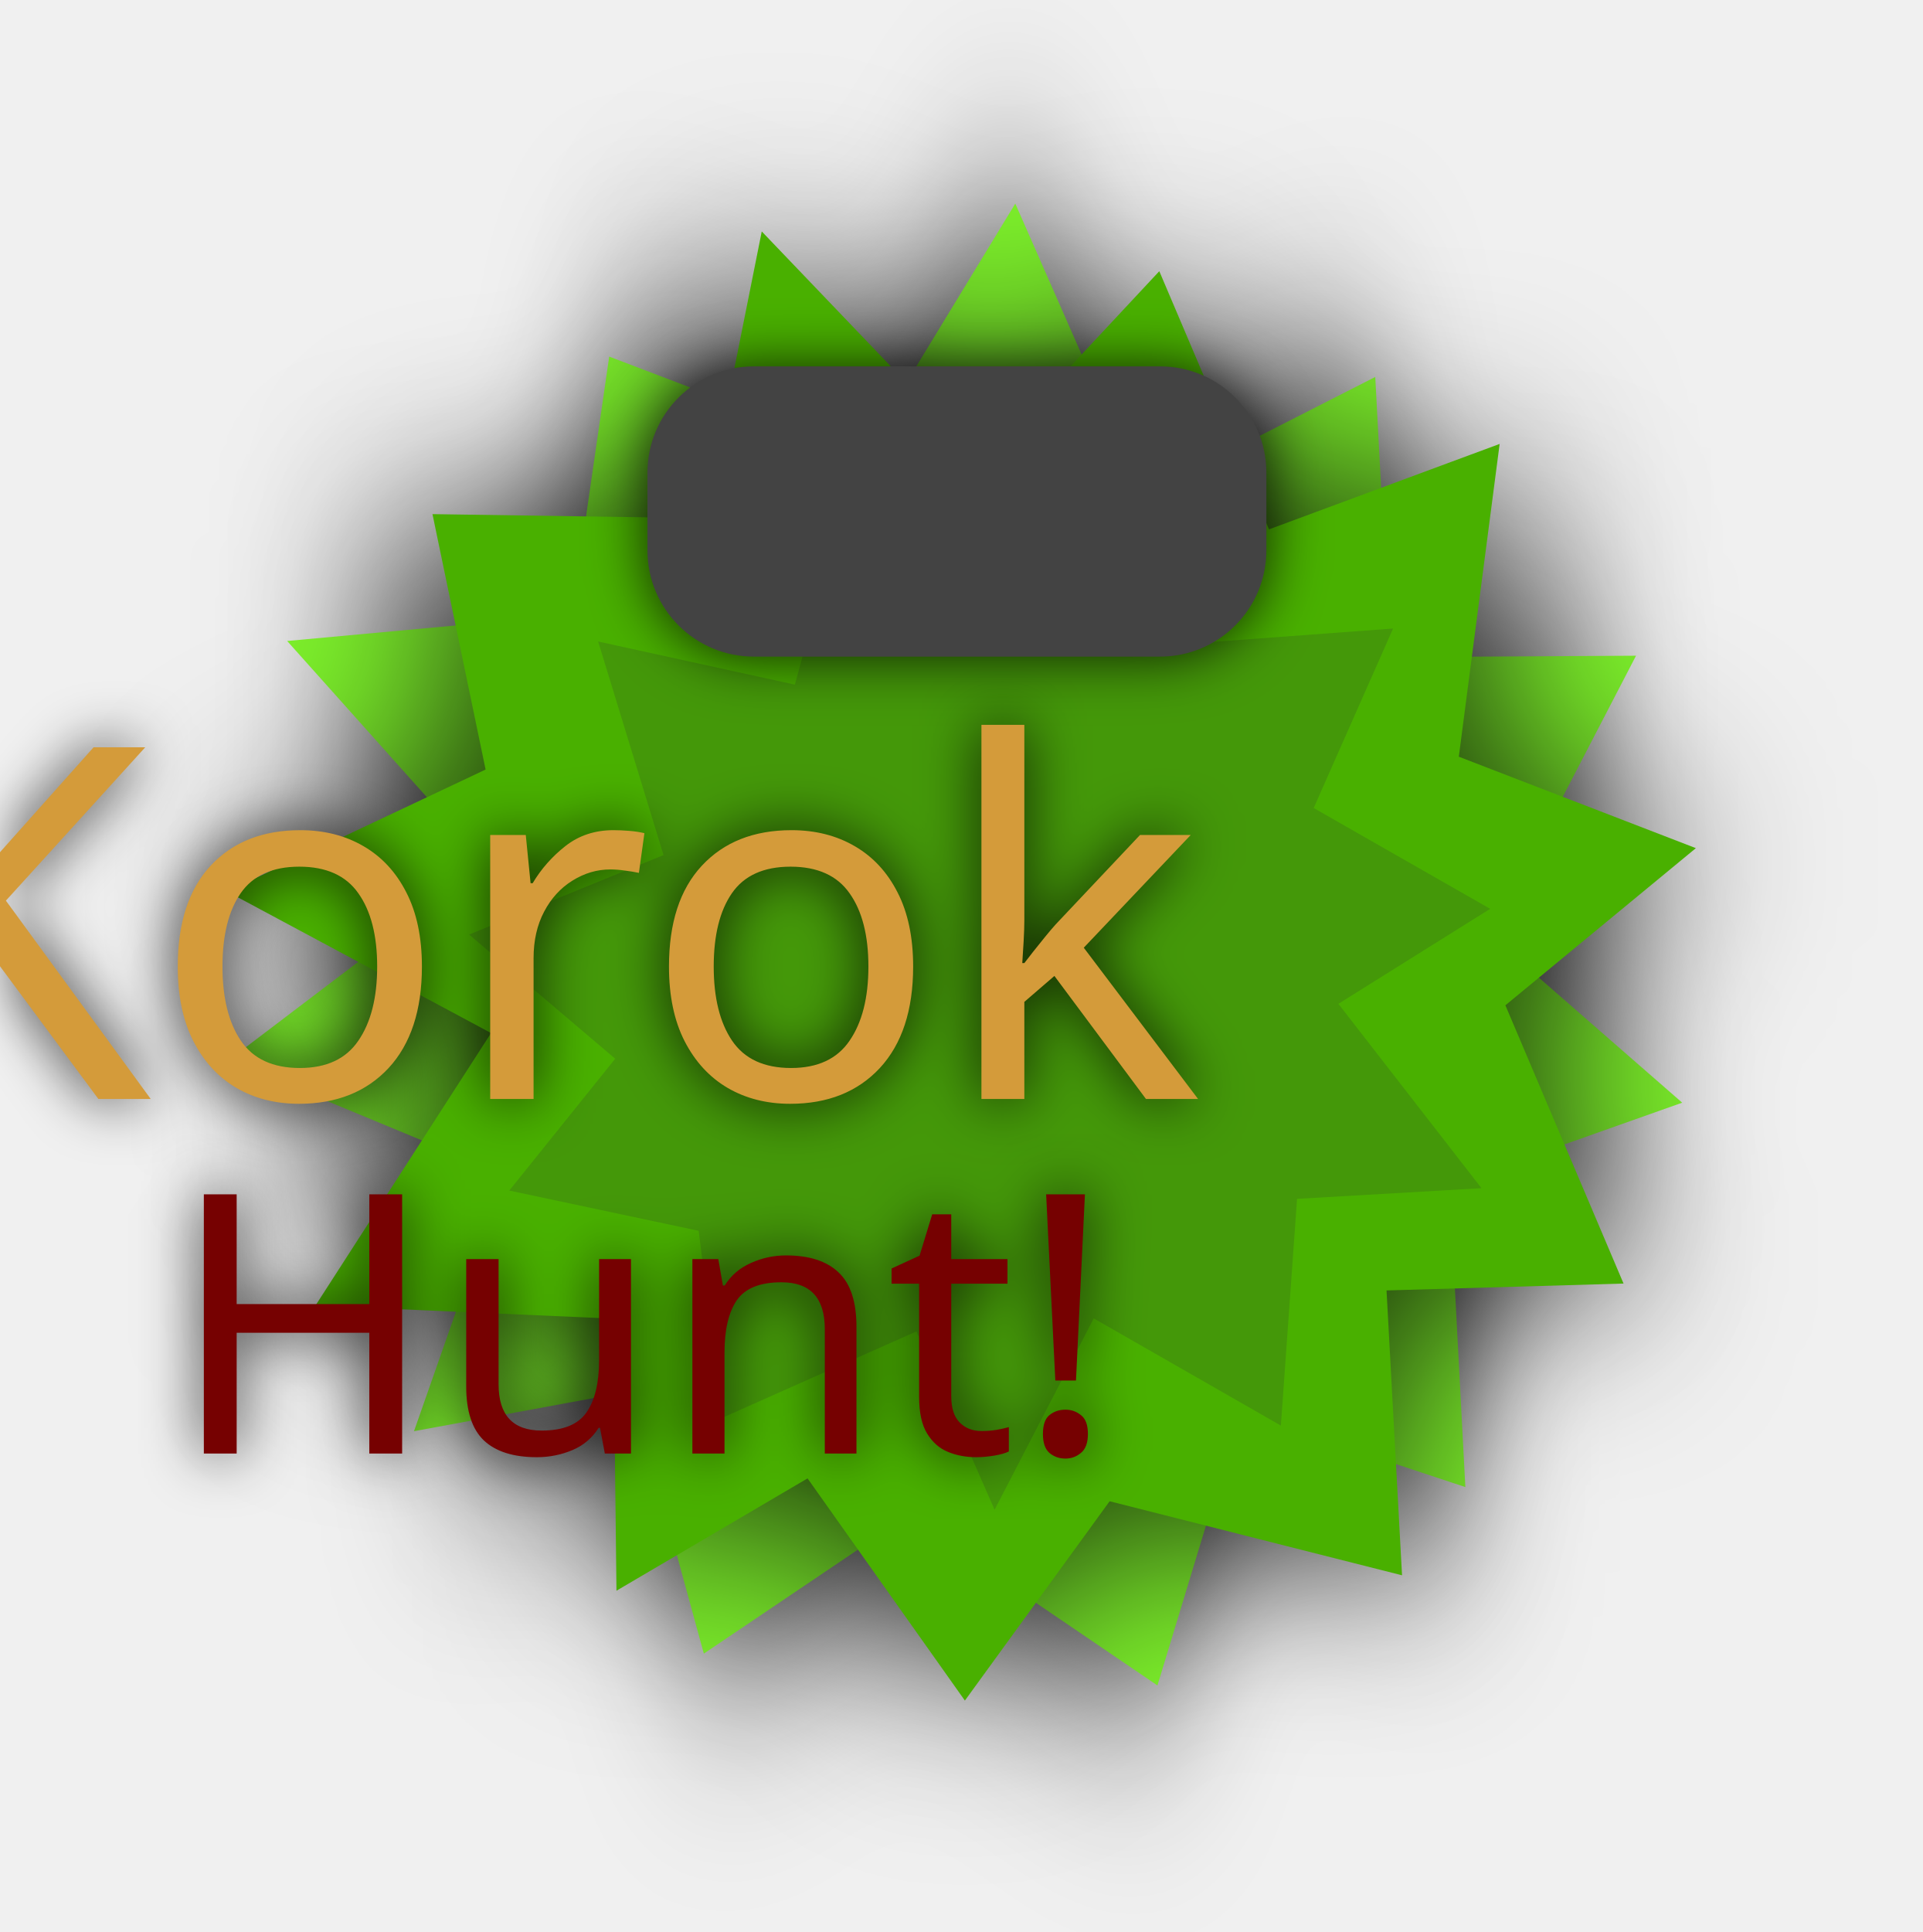
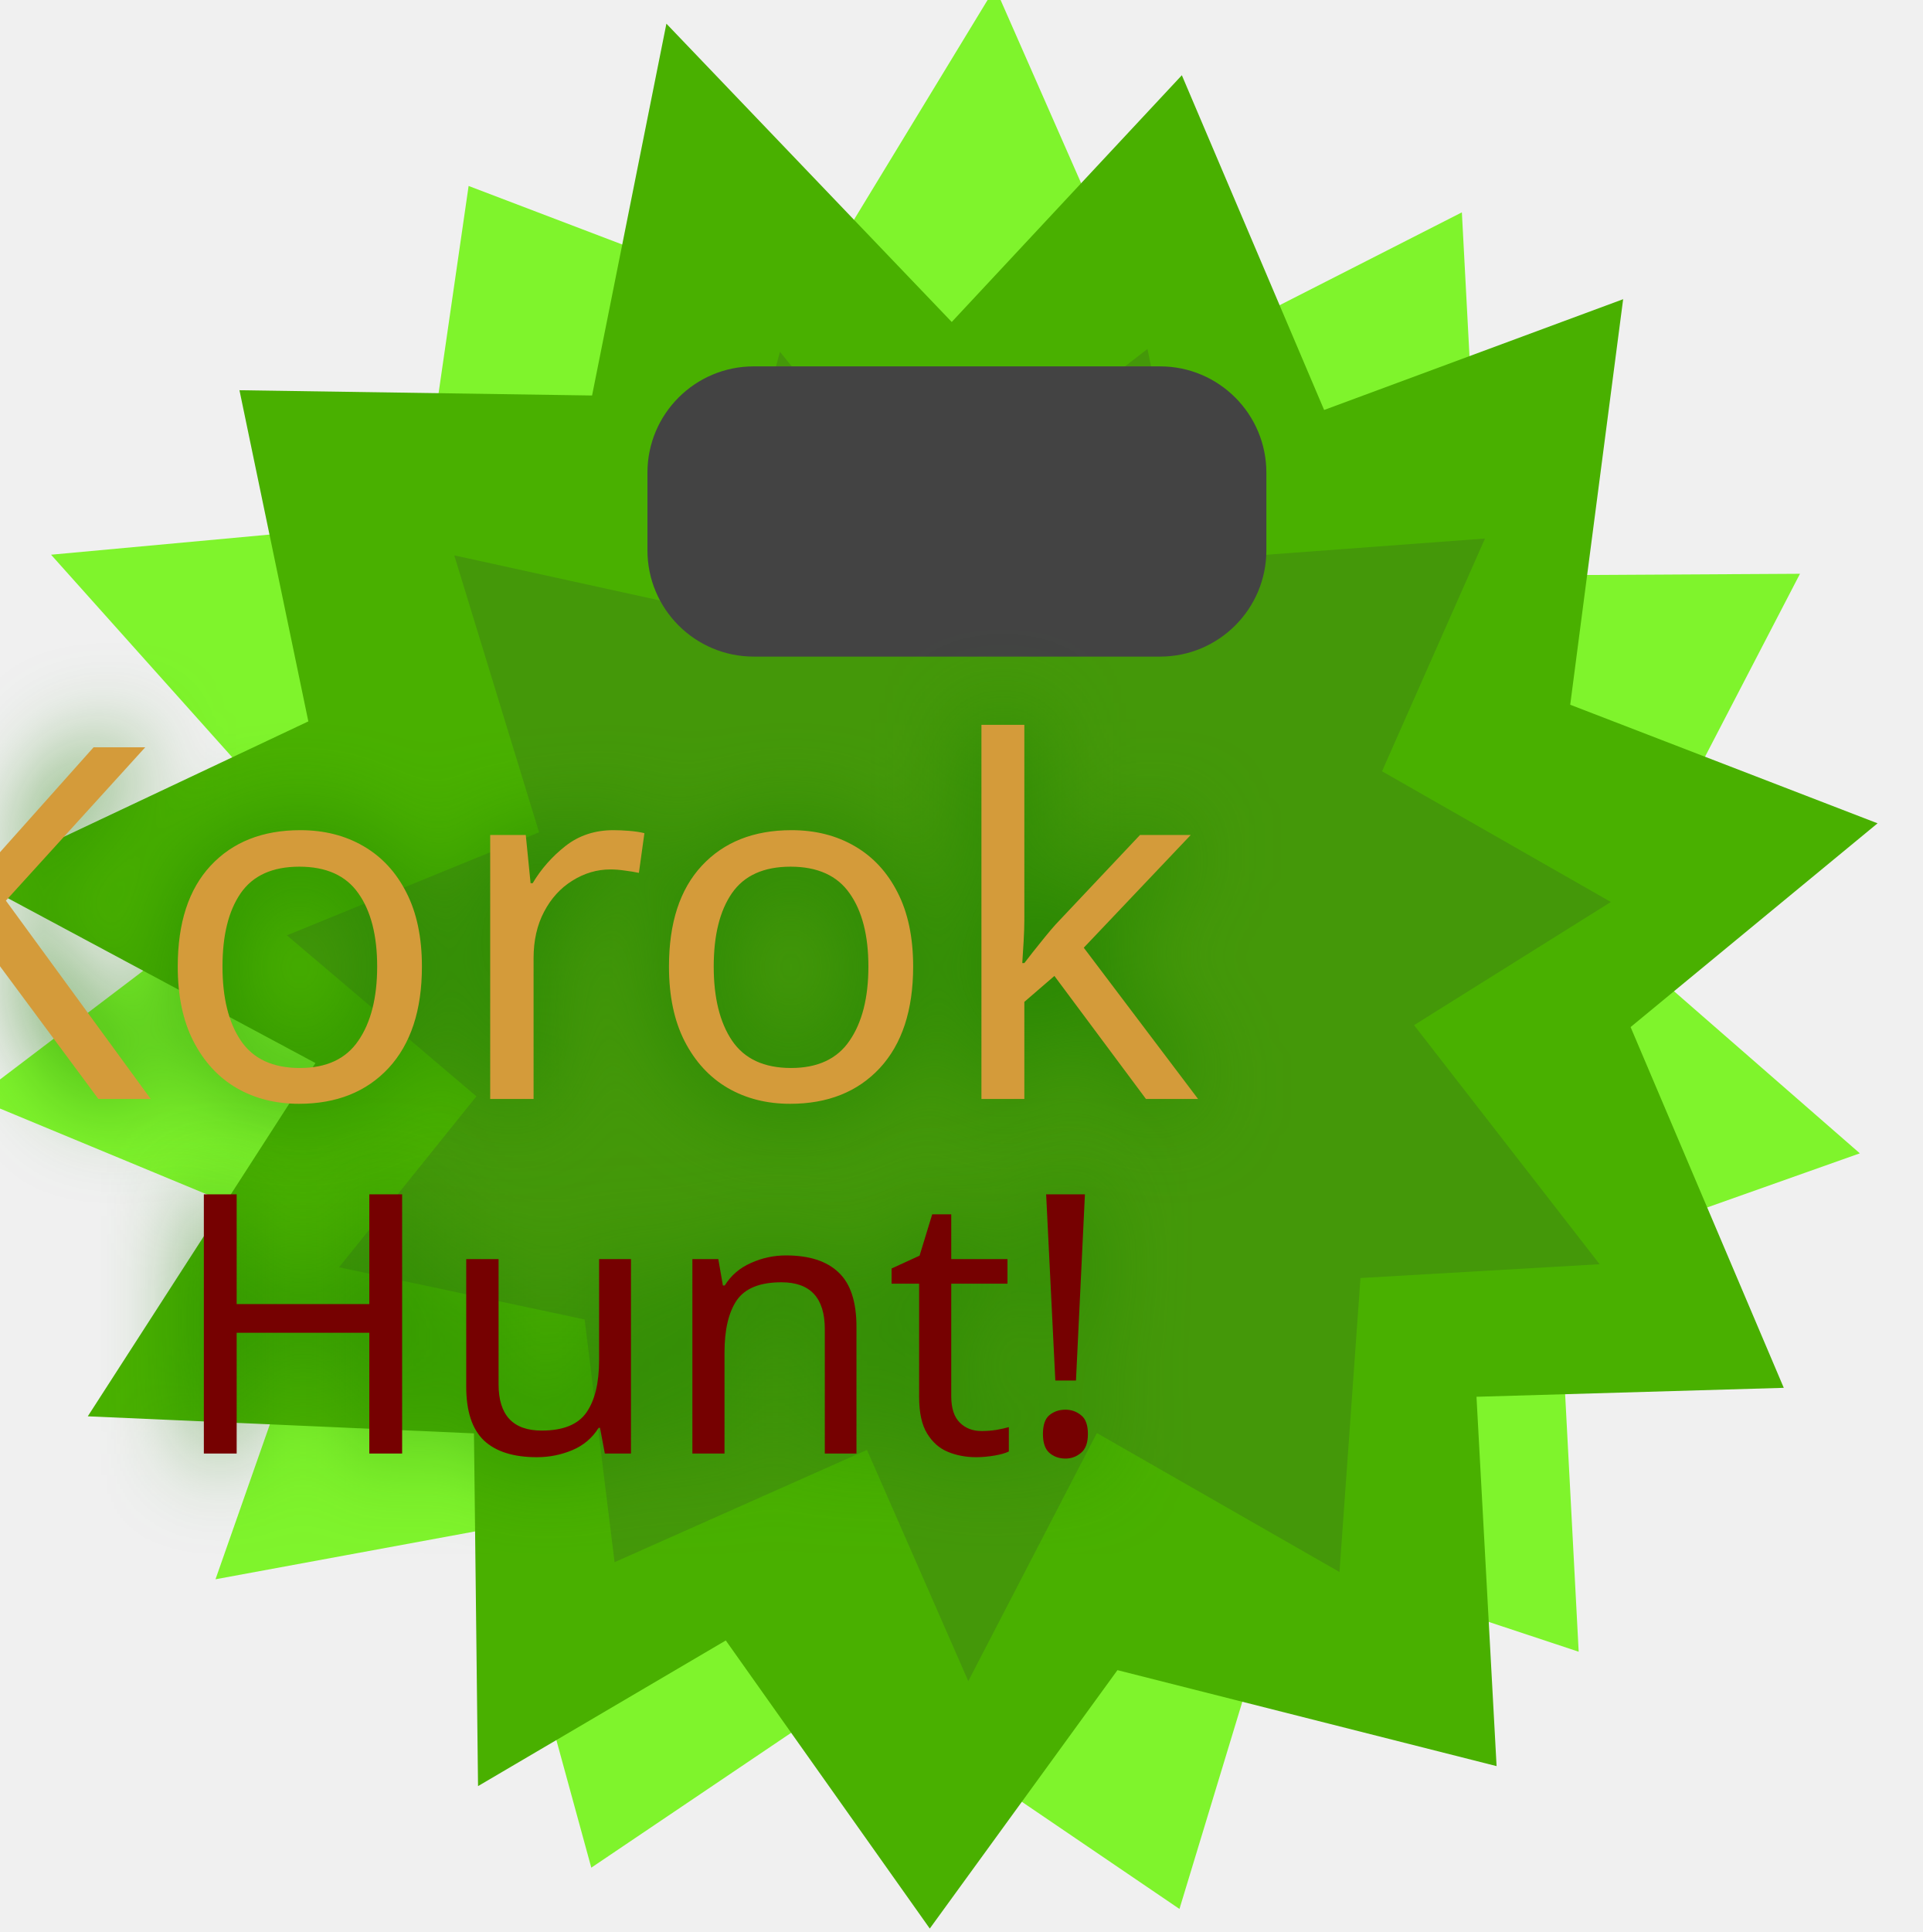
<svg xmlns="http://www.w3.org/2000/svg" width="130.923mm" height="131.506mm" viewBox="0 0 130.923 131.506" version="1.1" id="svg5">
  <defs id="defs2">
    <filter style="color-interpolation-filters:sRGB" id="filter1462" x="-0.155" y="-0.158" width="1.309" height="1.315">
      <feFlood flood-opacity="0.8" flood-color="rgb(0,0,0)" result="flood" id="feFlood1452" />
      <feComposite in="flood" in2="SourceGraphic" operator="in" result="composite1" id="feComposite1454" />
      <feGaussianBlur in="composite1" stdDeviation="10" result="blur" id="feGaussianBlur1456" />
      <feOffset dx="0" dy="0" result="offset" id="feOffset1458" />
      <feComposite in="SourceGraphic" in2="offset" operator="over" result="composite2" id="feComposite1460" />
    </filter>
    <filter style="color-interpolation-filters:sRGB" id="filter1462-6" x="-0.155" y="-0.158" width="1.309" height="1.315">
      <feFlood flood-opacity="0.8" flood-color="rgb(0,0,0)" result="flood" id="feFlood1452-4" />
      <feComposite in="flood" in2="SourceGraphic" operator="in" result="composite1" id="feComposite1454-5" />
      <feGaussianBlur in="composite1" stdDeviation="10" result="blur" id="feGaussianBlur1456-3" />
      <feOffset dx="0" dy="0" result="offset" id="feOffset1458-5" />
      <feComposite in="SourceGraphic" in2="offset" operator="over" result="composite2" id="feComposite1460-4" />
    </filter>
    <filter style="color-interpolation-filters:sRGB" id="filter3073" x="-0.049" y="-0.176" width="1.098" height="1.351">
      <feFlood flood-opacity="0.8" flood-color="rgb(0,0,0)" result="flood" id="feFlood3063" />
      <feComposite in="flood" in2="SourceGraphic" operator="in" result="composite1" id="feComposite3065" />
      <feGaussianBlur in="composite1" stdDeviation="2" result="blur" id="feGaussianBlur3067" />
      <feOffset dx="0" dy="0" result="offset" id="feOffset3069" />
      <feComposite in="SourceGraphic" in2="offset" operator="over" result="composite2" id="feComposite3071" />
    </filter>
    <filter style="color-interpolation-filters:sRGB" id="filter3811" x="-0.074" y="-0.228" width="1.149" height="1.457">
      <feFlood flood-opacity="0.8" flood-color="rgb(0,0,0)" result="flood" id="feFlood3801" />
      <feComposite in="flood" in2="SourceGraphic" operator="in" result="composite1" id="feComposite3803" />
      <feGaussianBlur in="composite1" stdDeviation="2" result="blur" id="feGaussianBlur3805" />
      <feOffset dx="0" dy="0" result="offset" id="feOffset3807" />
      <feComposite in="SourceGraphic" in2="offset" operator="over" result="composite2" id="feComposite3809" />
    </filter>
    <filter style="color-interpolation-filters:sRGB" id="filter4549" x="-0.114" y="-0.243" width="1.228" height="1.486">
      <feFlood flood-opacity="0.8" flood-color="rgb(0,0,0)" result="flood" id="feFlood4539" />
      <feComposite in="flood" in2="SourceGraphic" operator="in" result="composite1" id="feComposite4541" />
      <feGaussianBlur in="composite1" stdDeviation="2" result="blur" id="feGaussianBlur4543" />
      <feOffset dx="0" dy="0" result="offset" id="feOffset4545" />
      <feComposite in="SourceGraphic" in2="offset" operator="over" result="composite2" id="feComposite4547" />
    </filter>
+     <filter style="color-interpolation-filters:sRGB;" id="filter16458" x="-0.094" y="-0.335" width="1.187" height="1.669">
+       <feFlood flood-opacity="0.8" flood-color="rgb(26,120,0)" result="flood" id="feFlood16448" />
+       <feComposite in="flood" in2="SourceGraphic" operator="in" result="composite1" id="feComposite16450" />
+       <feGaussianBlur in="composite1" stdDeviation="3.81" result="blur" id="feGaussianBlur16452" />
+       <feOffset dx="0" dy="0" result="offset" id="feOffset16454" />
+       <feComposite in="SourceGraphic" in2="offset" operator="over" result="composite2" id="feComposite16456" />
+     </filter>
+     <filter style="color-interpolation-filters:sRGB;" id="filter16931" x="-0.078" y="-0.279" width="1.156" height="1.558">
+       <feFlood flood-opacity="1" flood-color="rgb(27,126,0)" result="flood" id="feFlood16921" />
+       <feComposite in="flood" in2="SourceGraphic" operator="in" result="composite1" id="feComposite16923" />
+       <feGaussianBlur in="composite1" stdDeviation="3.175" result="blur" id="feGaussianBlur16925" />
+       <feOffset dx="0" dy="0" result="offset" id="feOffset16927" />
+       <feComposite in="SourceGraphic" in2="offset" operator="over" result="composite2" id="feComposite16929" />
+     </filter>
+     <filter style="color-interpolation-filters:sRGB;" id="filter16967" x="-0.118" y="-0.363" width="1.236" height="1.725">
+       <feFlood flood-opacity="1" flood-color="rgb(27,126,0)" result="flood" id="feFlood16957" />
+       <feComposite in="flood" in2="SourceGraphic" operator="in" result="composite1" id="feComposite16959" />
+       <feGaussianBlur in="composite1" stdDeviation="3.175" result="blur" id="feGaussianBlur16961" />
+       <feOffset dx="0" dy="0" result="offset" id="feOffset16963" />
+       <feComposite in="SourceGraphic" in2="offset" operator="over" result="composite2" id="feComposite16965" />
+     </filter>
  </defs>
-   <g id="layer1">
-     <path style="fill:#7ff42c;fill-opacity:1;stroke-width:0.5;stroke-linecap:round;stroke-linejoin:round;filter:url(#filter1462-6)" id="path1002-0" d="M 46.365,66.012 15.462,58.336 0.165,79.003 -16.462,55.962 l -20.194,11.649 -0.332,-28.212 -31.477,-1.364 18.555,-28.254 -27.897,-14.673 27.319,-12.653 -5.614,-26.486 28.741,0.421 6.058,-29.737 23.258,23.857 18.756,-19.734 11.597,26.772 24.373,-8.86 -4.315,32.435 25.052,9.484 -20.13,16.296 12.486,28.854 -25.047,0.715 z" transform="matrix(0.6053786,0.2203398,-0.2244957,0.6167968,65.55609,63.79185)" />
-     <path style="fill:#49b000;fill-opacity:1;stroke-width:0.5;stroke-linecap:round;stroke-linejoin:round;filter:url(#filter1462)" id="path1002" d="M 46.365,66.012 15.462,58.336 0.165,79.003 -16.462,55.962 l -20.194,11.649 -0.332,-28.212 -31.477,-1.364 18.555,-28.254 -27.897,-14.673 27.319,-12.653 -5.614,-26.486 28.741,0.421 6.058,-29.737 23.258,23.857 18.756,-19.734 11.597,26.772 24.373,-8.86 -4.315,32.435 25.052,9.484 -20.13,16.296 12.486,28.854 -25.047,0.715 z" transform="matrix(0.6442304,0,0,0.6563815,65.58776,63.89697)" />
-     <path style="fill:#449809;fill-opacity:1;stroke-width:0.5;stroke-linecap:round;stroke-linejoin:round" id="path1016" d="M 31.561,35.479 20.376,29.127 14.451,40.466 9.781,29.898 -1.853,35.03 -3.233,23.937 -14.552,21.552 -8.222,13.739 -16.955,6.381 -5.333,1.672 -9.242,-10.985 2.516,-8.428 l 3.255,-11.86 6.476,7.904 10.463,-8.035 1.993,9.663 13.564,-0.998 -4.745,10.637 10.547,5.974 -9.071,5.629 8.553,10.926 -11.023,0.631 z" transform="matrix(1.139228,0,0,1.148646,51.25314,56.2828)" />
-     <rect style="fill:#434343;fill-opacity:1;stroke-width:0.445;stroke-linecap:round;stroke-linejoin:round;filter:url(#filter4549)" id="rect2343" width="42.14" height="19.755" x="44.081" y="24.938" ry="7.239" />
-     <text xml:space="preserve" style="font-size:141.111px;font-family:'Arial Rounded MT Bold';-inkscape-font-specification:'Arial Rounded MT Bold, Normal';text-align:center;text-anchor:middle;fill:#ffffff;fill-opacity:1;stroke-width:0.5;stroke-linecap:round;stroke-linejoin:round" x="65.546" y="42.223" id="text236">
-       <tspan id="tspan234" style="font-style:normal;font-variant:normal;font-weight:normal;font-stretch:normal;font-size:21.167px;font-family:'Arial Rounded MT Bold';-inkscape-font-specification:'Arial Rounded MT Bold, Normal';font-variant-ligatures:normal;font-variant-caps:normal;font-variant-numeric:normal;font-variant-east-asian:normal;fill:#ffffff;fill-opacity:1;stroke-width:0.5" x="65.546" y="42.223">RPI</tspan>
+   <g id="layer1" style="display:inline">
+     <g id="g16463" transform="matrix(1.296593,0,0,1.296593,-21.87449,-18.81362)">
+       <path style="fill:#7ff42c;fill-opacity:1;stroke-width:0.5;stroke-linecap:round;stroke-linejoin:round" id="path1002-0" d="M 46.365,66.012 15.462,58.336 0.165,79.003 -16.462,55.962 l -20.194,11.649 -0.332,-28.212 -31.477,-1.364 18.555,-28.254 -27.897,-14.673 27.319,-12.653 -5.614,-26.486 28.741,0.421 6.058,-29.737 23.258,23.857 18.756,-19.734 11.597,26.772 24.373,-8.86 -4.315,32.435 25.052,9.484 -20.13,16.296 12.486,28.854 -25.047,0.715 z" transform="matrix(0.6053786,0.2203398,-0.2244957,0.6167968,65.55609,63.79185)" />
+       <path style="fill:#49b000;fill-opacity:1;stroke-width:0.5;stroke-linecap:round;stroke-linejoin:round" id="path1002" d="M 46.365,66.012 15.462,58.336 0.165,79.003 -16.462,55.962 l -20.194,11.649 -0.332,-28.212 -31.477,-1.364 18.555,-28.254 -27.897,-14.673 27.319,-12.653 -5.614,-26.486 28.741,0.421 6.058,-29.737 23.258,23.857 18.756,-19.734 11.597,26.772 24.373,-8.86 -4.315,32.435 25.052,9.484 -20.13,16.296 12.486,28.854 -25.047,0.715 z" transform="matrix(0.6442304,0,0,0.6563815,65.58776,63.89697)" />
+       <path style="fill:#449809;fill-opacity:1;stroke-width:0.5;stroke-linecap:round;stroke-linejoin:round" id="path1016" d="M 31.561,35.479 20.376,29.127 14.451,40.466 9.781,29.898 -1.853,35.03 -3.233,23.937 -14.552,21.552 -8.222,13.739 -16.955,6.381 -5.333,1.672 -9.242,-10.985 2.516,-8.428 l 3.255,-11.86 6.476,7.904 10.463,-8.035 1.993,9.663 13.564,-0.998 -4.745,10.637 10.547,5.974 -9.071,5.629 8.553,10.926 -11.023,0.631 z" transform="matrix(1.139228,0,0,1.148646,51.25314,56.2828)" />
+     </g>
+     <rect style="fill:#434343;fill-opacity:1;stroke-width:0.445;stroke-linecap:round;stroke-linejoin:round" id="rect2343" width="42.14" height="19.755" x="44.081" y="24.938" ry="7.239" />
+     <text xml:space="preserve" style="font-style:normal;font-variant:normal;font-weight:normal;font-stretch:normal;font-size:141.111px;font-family:'Bodoni MT';-inkscape-font-specification:'Bodoni MT, Normal';font-variant-ligatures:normal;font-variant-caps:normal;font-variant-numeric:normal;font-variant-east-asian:normal;text-align:center;text-anchor:middle;fill:#ffffff;fill-opacity:1;stroke-width:0.5;stroke-linecap:round;stroke-linejoin:round" x="65.127" y="41.415" id="text236">
+       <tspan id="tspan234" style="font-style:normal;font-variant:normal;font-weight:normal;font-stretch:normal;font-size:20.461px;font-family:'Bodoni MT';-inkscape-font-specification:'Bodoni MT, Normal';font-variant-ligatures:normal;font-variant-caps:normal;font-variant-numeric:normal;font-variant-east-asian:normal;fill:#ffffff;fill-opacity:1;stroke-width:0.5" x="65.127" y="41.415">RPI</tspan>
    </text>
-     <text xml:space="preserve" style="font-style:normal;font-variant:normal;font-weight:normal;font-stretch:normal;font-size:45.156px;font-family:'Arial Rounded MT Bold';-inkscape-font-specification:'Arial Rounded MT Bold, Normal';font-variant-ligatures:normal;font-variant-caps:normal;font-variant-numeric:normal;font-variant-east-asian:normal;text-align:center;text-anchor:middle;fill:#d49b3a;fill-opacity:1;stroke-width:0.5;stroke-linecap:round;stroke-linejoin:round;filter:url(#filter3073)" x="65.043" y="74.807" id="text1266">
+     <text xml:space="preserve" style="font-style:normal;font-variant:normal;font-weight:normal;font-stretch:normal;font-size:45.156px;font-family:'Arial Rounded MT Bold';-inkscape-font-specification:'Arial Rounded MT Bold, Normal';font-variant-ligatures:normal;font-variant-caps:normal;font-variant-numeric:normal;font-variant-east-asian:normal;text-align:center;text-anchor:middle;fill:#d49b3a;fill-opacity:1;stroke-width:0.5;stroke-linecap:round;stroke-linejoin:round;filter:url(#filter16931)" x="65.043" y="74.807" id="text1266">
      <tspan style="font-style:normal;font-variant:normal;font-weight:normal;font-stretch:normal;font-size:33.514px;font-family:'Hylia Serif Beta';-inkscape-font-specification:'Hylia Serif Beta, Normal';font-variant-ligatures:normal;font-variant-caps:normal;font-variant-numeric:normal;font-variant-east-asian:normal;fill:#d49b3a;fill-opacity:1;stroke-width:0.5" x="65.043" y="74.807" id="tspan1268">Korok</tspan>
    </text>
-     <text xml:space="preserve" style="font-style:normal;font-variant:normal;font-weight:normal;font-stretch:normal;font-size:33.514px;font-family:'Arial Rounded MT Bold';-inkscape-font-specification:'Arial Rounded MT Bold, Normal';font-variant-ligatures:normal;font-variant-caps:normal;font-variant-numeric:normal;font-variant-east-asian:normal;text-align:center;text-anchor:middle;fill:#760101;fill-opacity:1;stroke-width:0.5;stroke-linecap:round;stroke-linejoin:round;filter:url(#filter3811)" x="65.461" y="98.94" id="text1426">
+     <text xml:space="preserve" style="font-style:normal;font-variant:normal;font-weight:normal;font-stretch:normal;font-size:33.514px;font-family:'Arial Rounded MT Bold';-inkscape-font-specification:'Arial Rounded MT Bold, Normal';font-variant-ligatures:normal;font-variant-caps:normal;font-variant-numeric:normal;font-variant-east-asian:normal;text-align:center;text-anchor:middle;fill:#760101;fill-opacity:1;stroke-width:0.5;stroke-linecap:round;stroke-linejoin:round;filter:url(#filter16967)" x="65.461" y="98.94" id="text1426">
      <tspan id="tspan1424" style="font-style:normal;font-variant:normal;font-weight:normal;font-stretch:normal;font-size:24.695px;font-family:'Hylia Serif Beta';-inkscape-font-specification:'Hylia Serif Beta, Normal';font-variant-ligatures:normal;font-variant-caps:normal;font-variant-numeric:normal;font-variant-east-asian:normal;fill:#760101;fill-opacity:1;stroke-width:0.5" x="65.461" y="98.94">Hunt!</tspan>
    </text>
  </g>
</svg>
